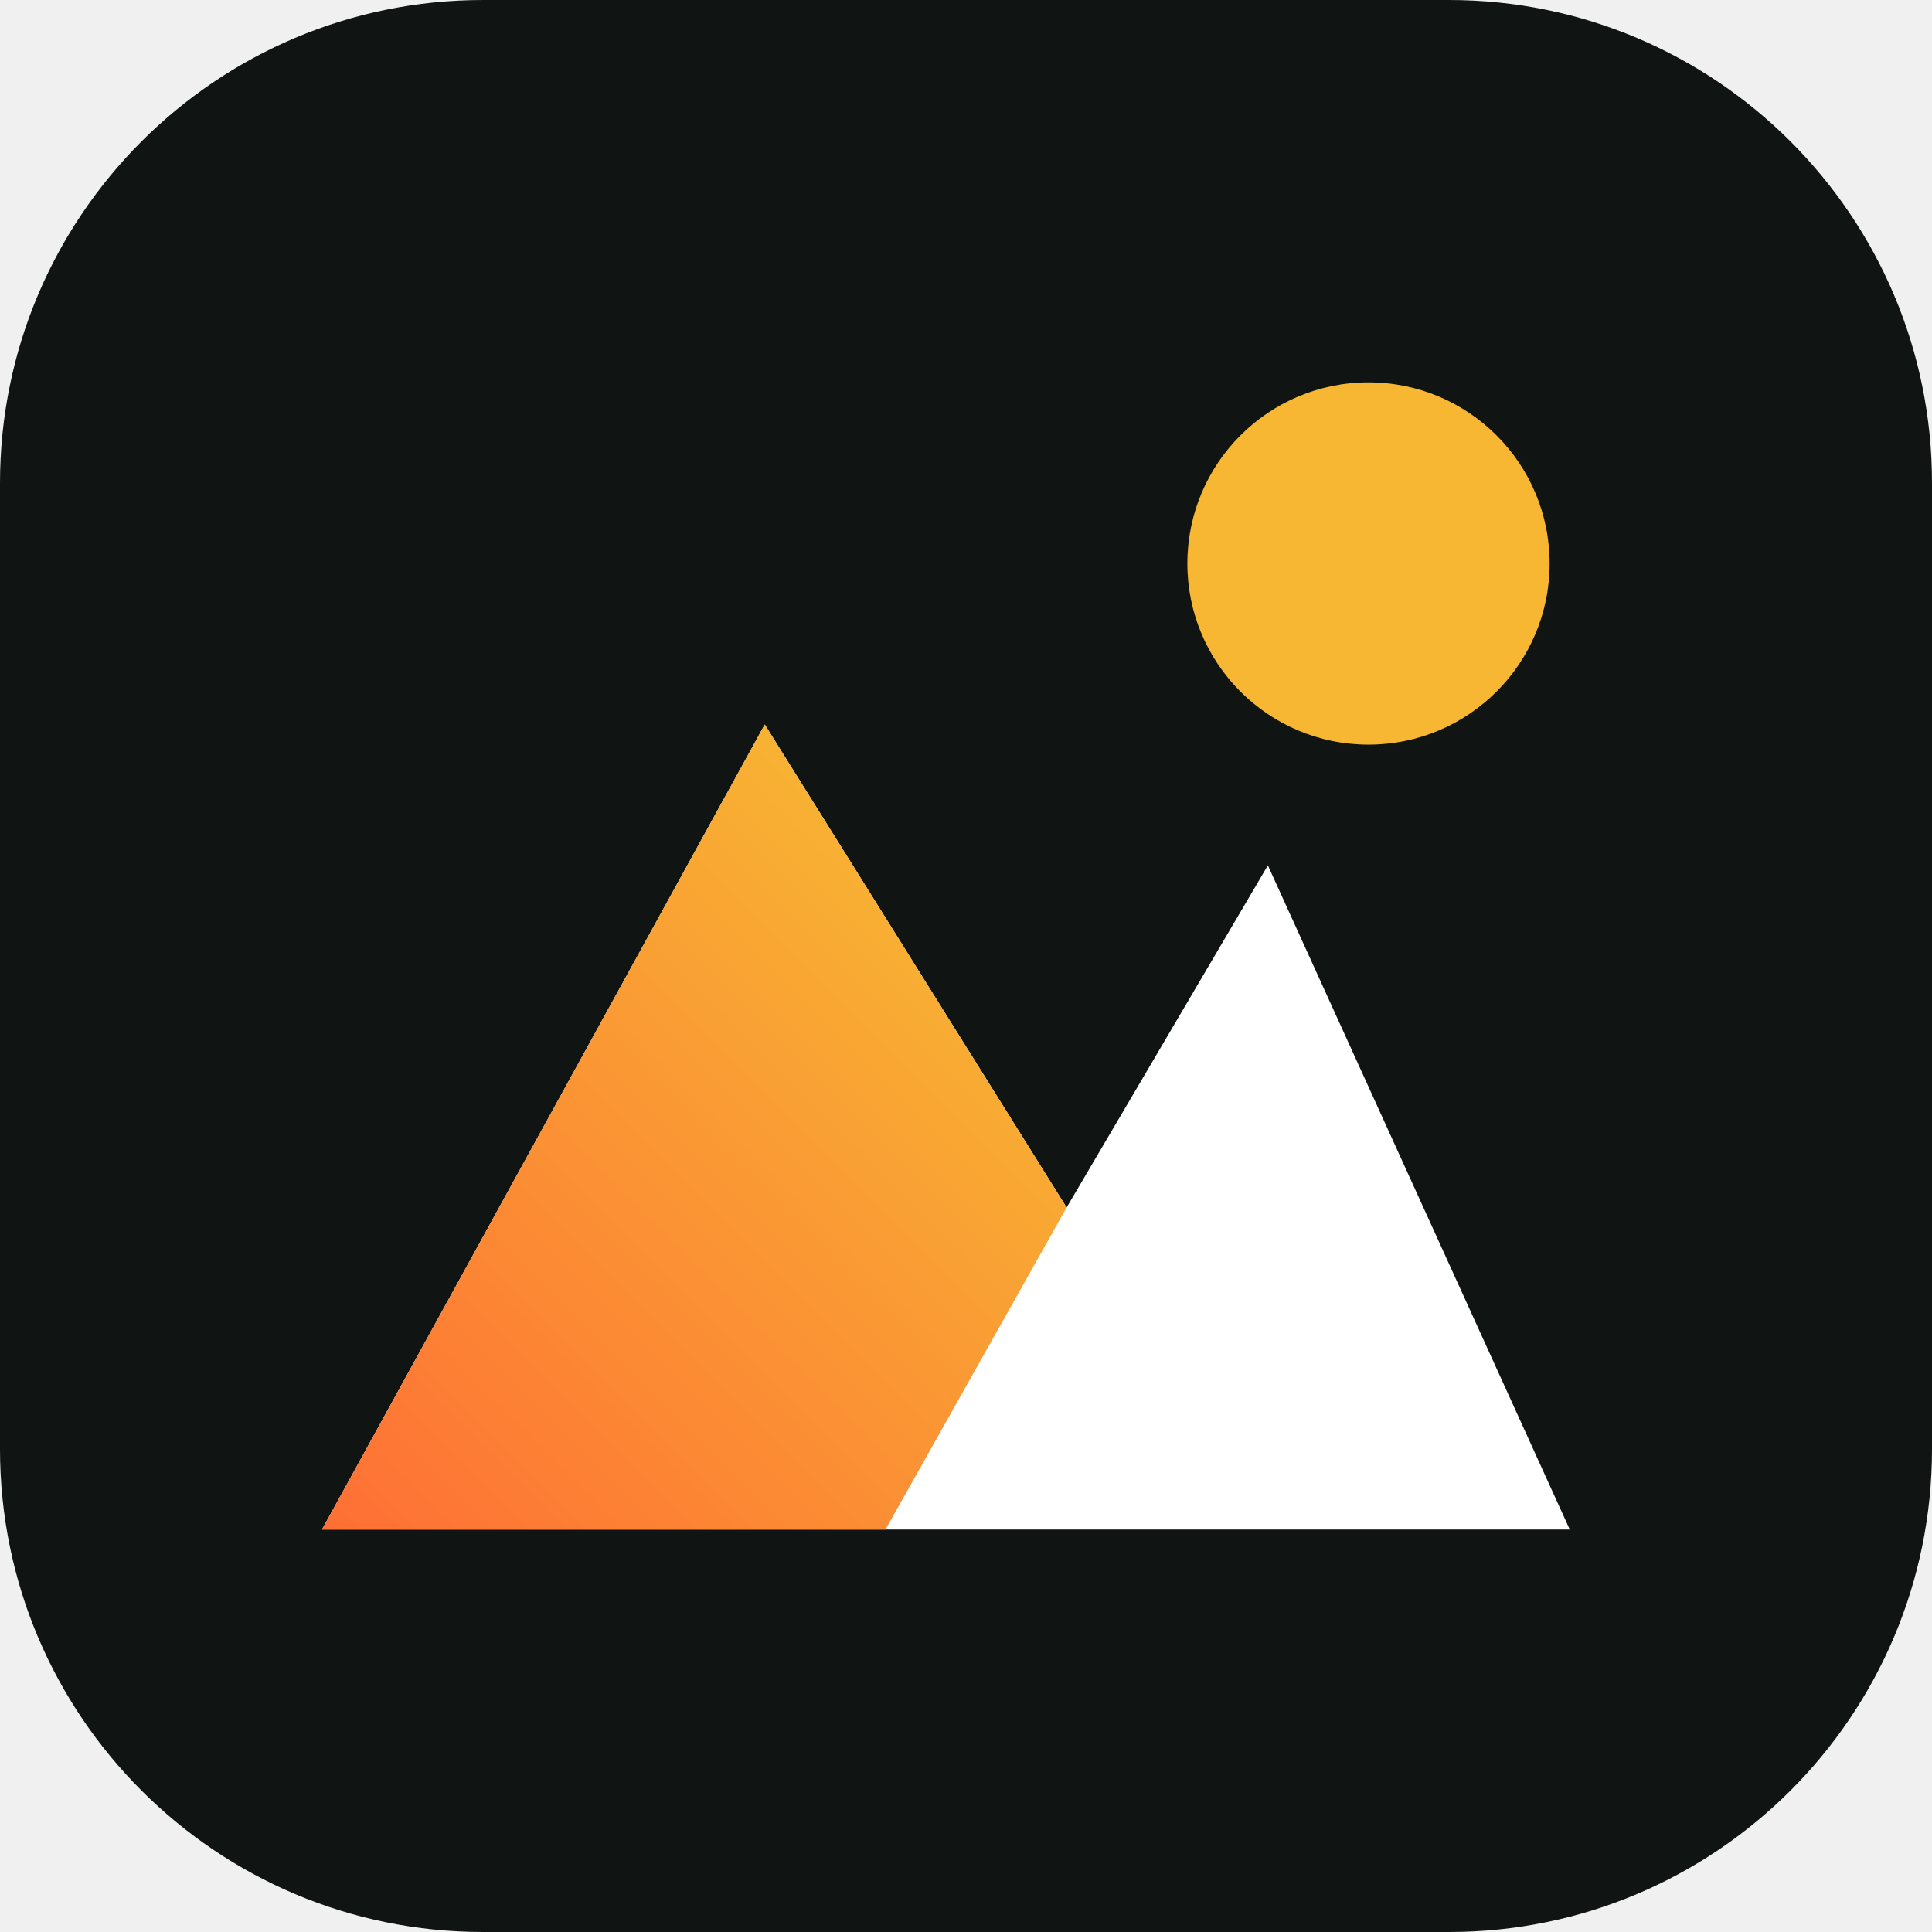
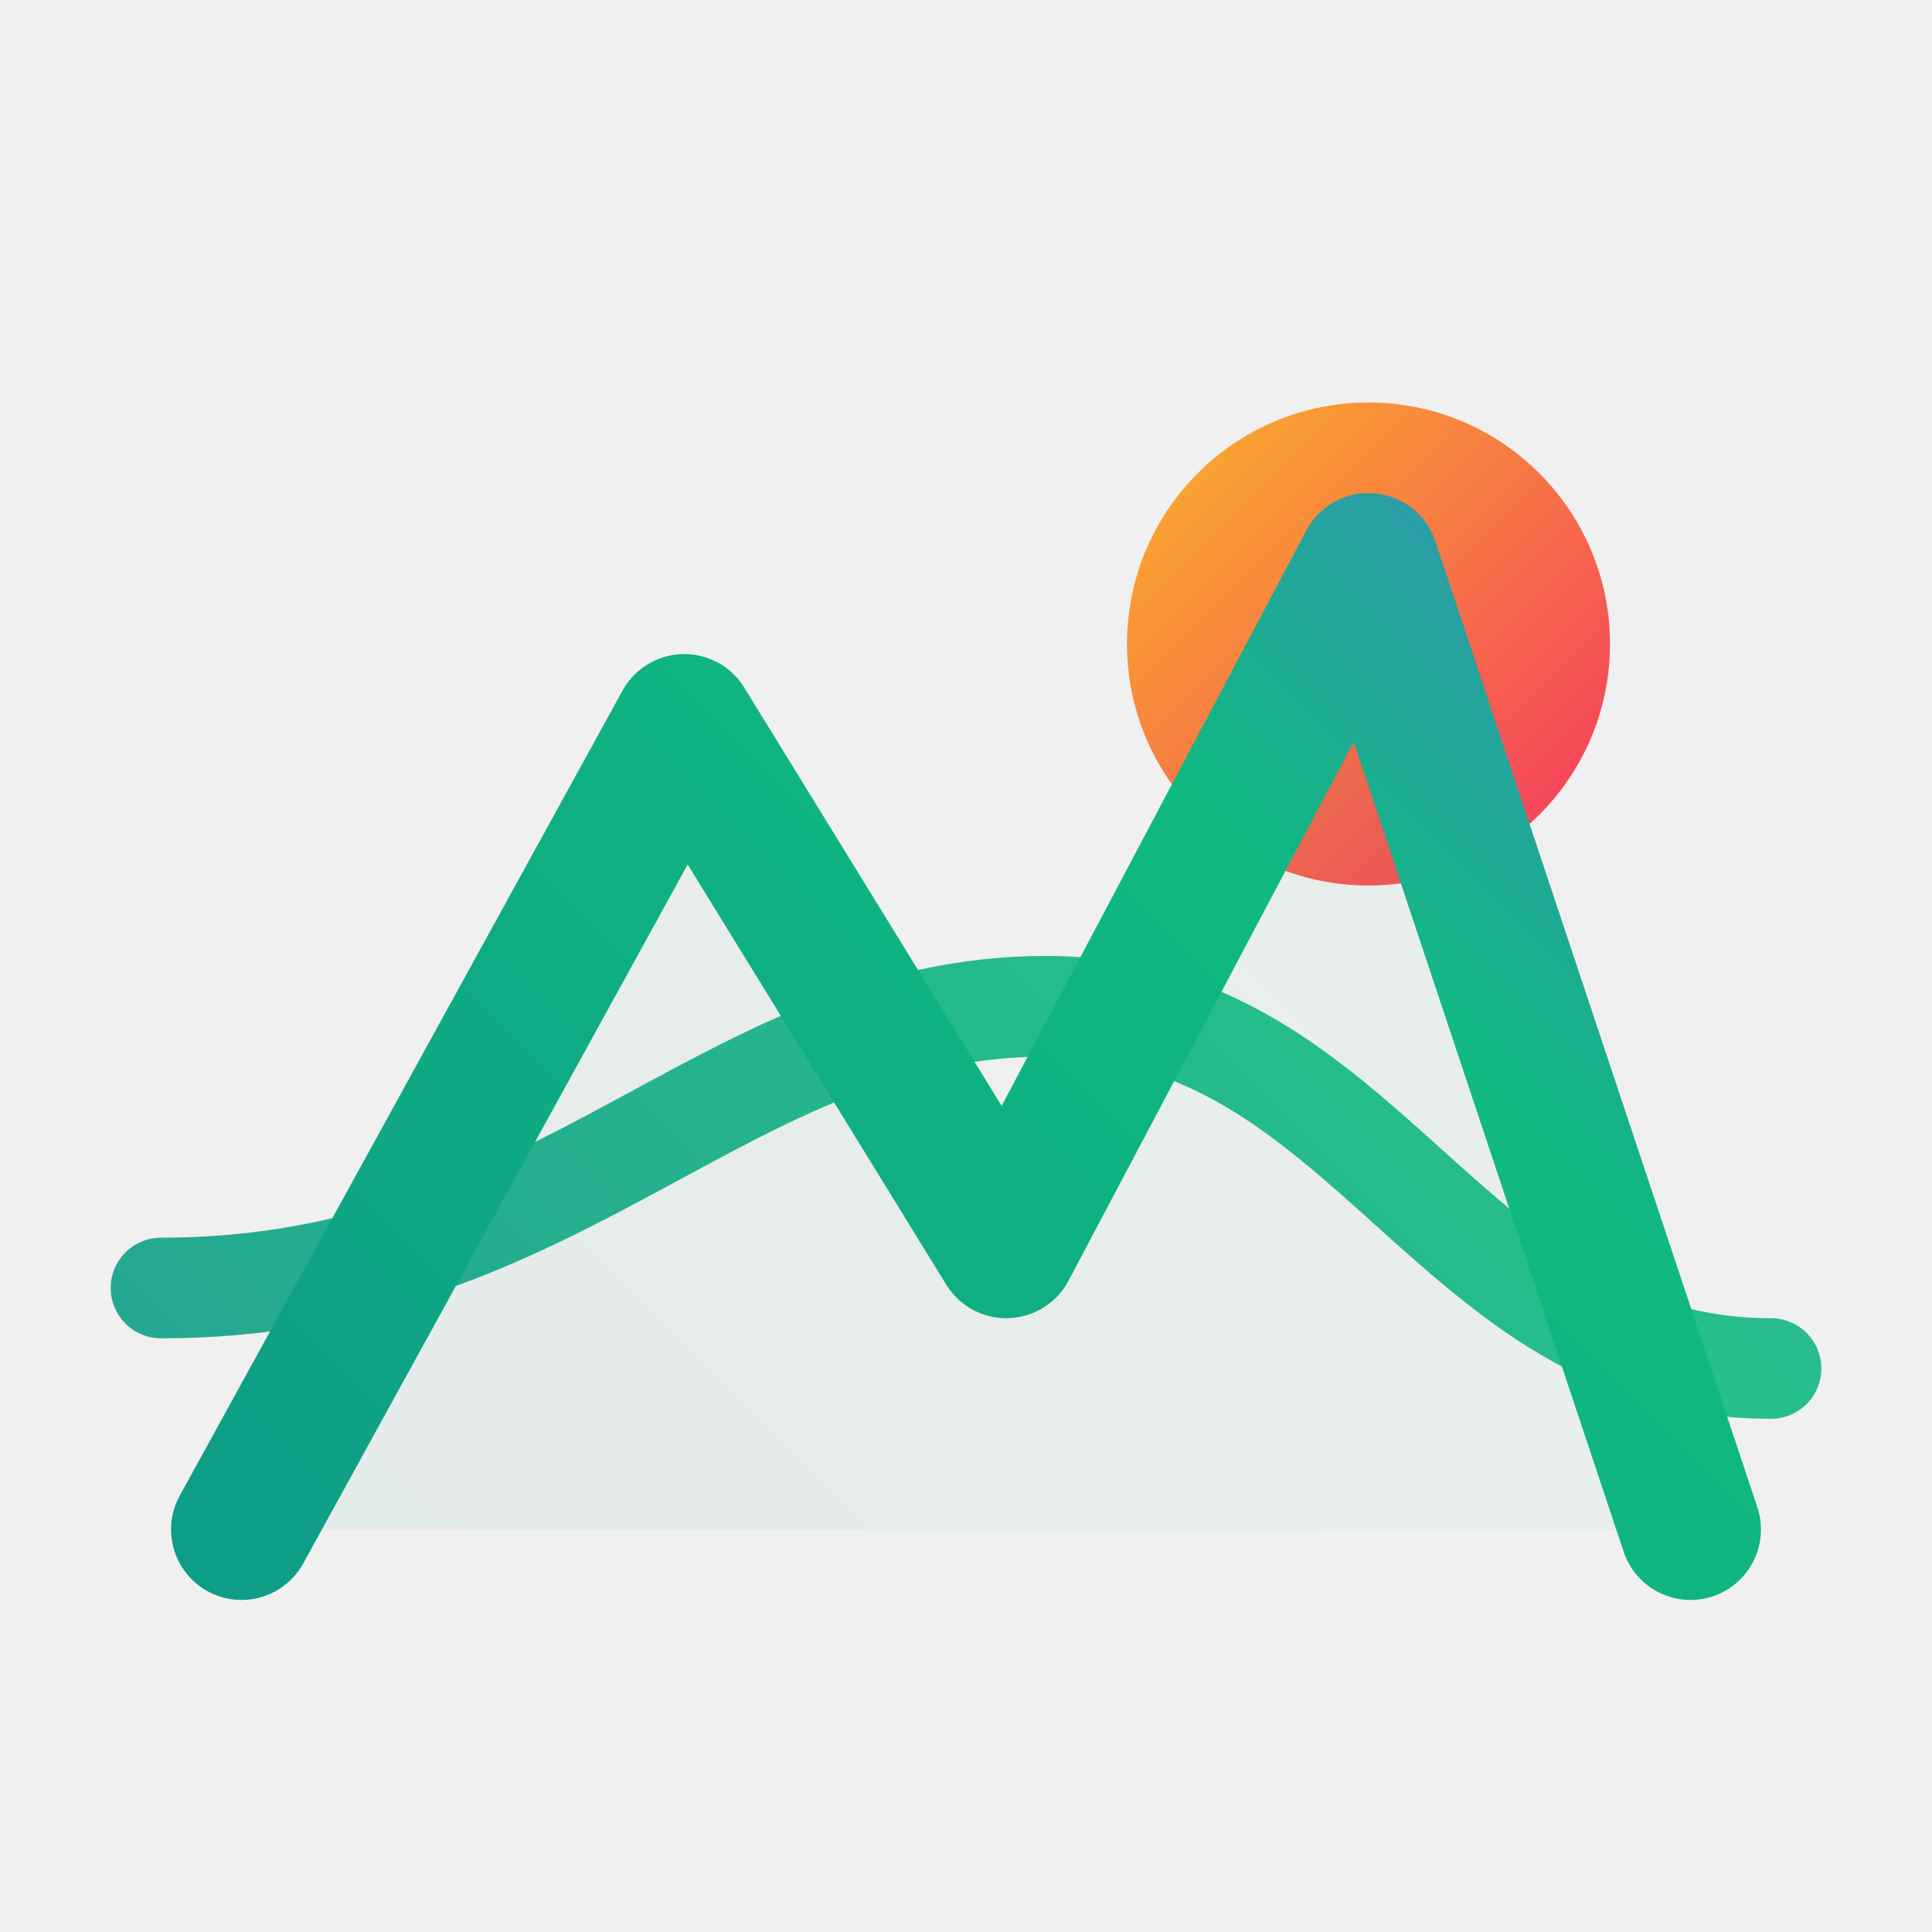
- <svg xmlns="http://www.w3.org/2000/svg" viewBox="0 0 48 48" role="img" aria-label="Mountain Run">
+ <svg xmlns="http://www.w3.org/2000/svg" viewBox="0 0 48 48" fill="none">
  <defs>
-     <linearGradient id="mr-mark-grad" x1="8" y1="40" x2="40" y2="8" gradientUnits="userSpaceOnUse">
-       <stop stop-color="#FF6B35" />
-       <stop offset="0.55" stop-color="#F7B733" />
-       <stop offset="1" stop-color="#0F766E" />
+     <linearGradient id="logo-grad-primary" x1="0" y1="48" x2="48" y2="0" gradientUnits="userSpaceOnUse">
+       <stop stop-color="#0d9488" />
+       <stop offset="0.6" stop-color="#10b981" />
+       <stop offset="1" stop-color="#6366f1" />
+     </linearGradient>
+     <linearGradient id="logo-grad-fill" x1="0" y1="48" x2="48" y2="0" gradientUnits="userSpaceOnUse">
+       <stop stop-color="#0d9488" stop-opacity="0.06" />
+       <stop offset="0.6" stop-color="#10b981" stop-opacity="0.04" />
+       <stop offset="1" stop-color="#6366f1" stop-opacity="0.02" />
+     </linearGradient>
+     <linearGradient id="logo-grad-sun" x1="28" y1="8" x2="40" y2="20" gradientUnits="userSpaceOnUse">
+       <stop stop-color="#fbbf24" />
+       <stop offset="1" stop-color="#f43f5e" />
    </linearGradient>
  </defs>
-   <rect width="48" height="48" rx="12" fill="#101513" />
-   <path d="M8 38 19 18l7.5 12 5-8.5L39 38H8Z" fill="#fff" />
-   <path d="M8 38 19 18l7.5 12-4.5 8H8Z" fill="url(#mr-mark-grad)" />
-   <circle cx="34" cy="14" r="4.5" fill="#F7B733" />
+   <circle cx="34" cy="16" r="6" fill="url(#logo-grad-sun)" />
+   <path d="M6 38 L17 18 L25 31 L34 14 L42 38 Z" fill="url(#logo-grad-fill)" />
+   <path d="M6 38 L17 18 L25 31 L34 14 L42 38" stroke="url(#logo-grad-primary)" stroke-width="3.5" stroke-linecap="round" stroke-linejoin="round" />
+   <path d="M4 32 C 14 32, 18 25, 26 25 C 34 25, 36 34, 44 34" stroke="url(#logo-grad-primary)" stroke-width="2.5" stroke-linecap="round" opacity="0.9" />
</svg>
